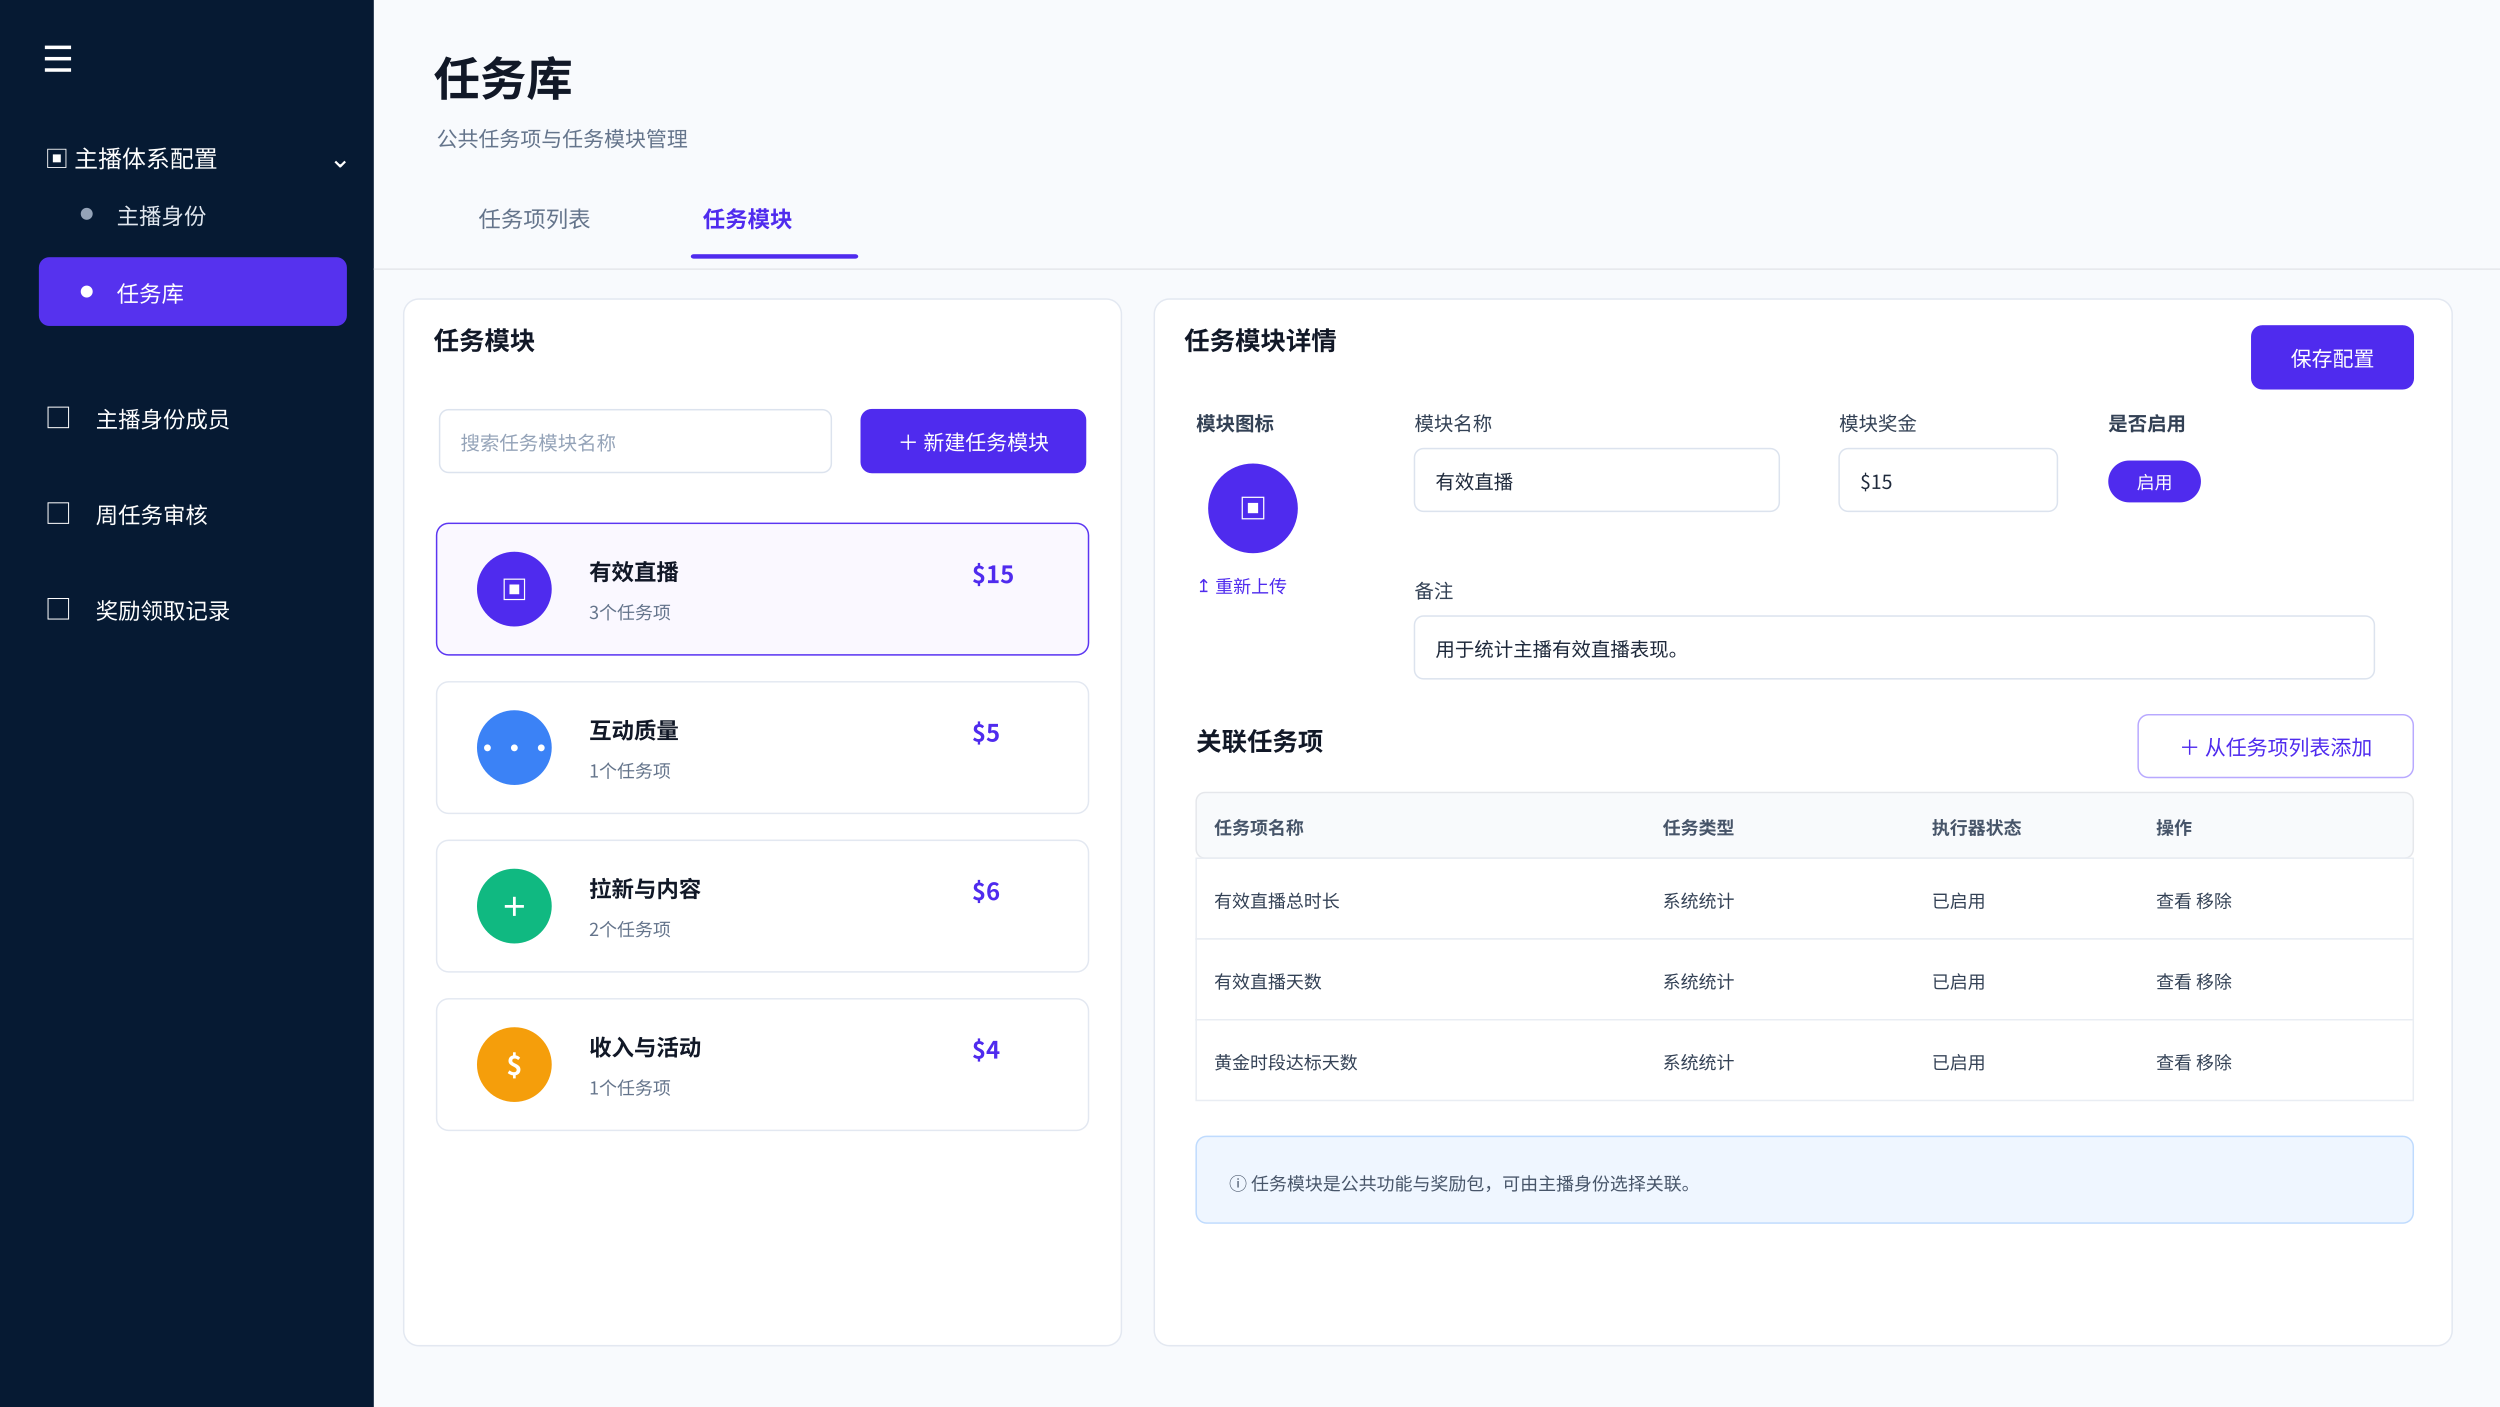
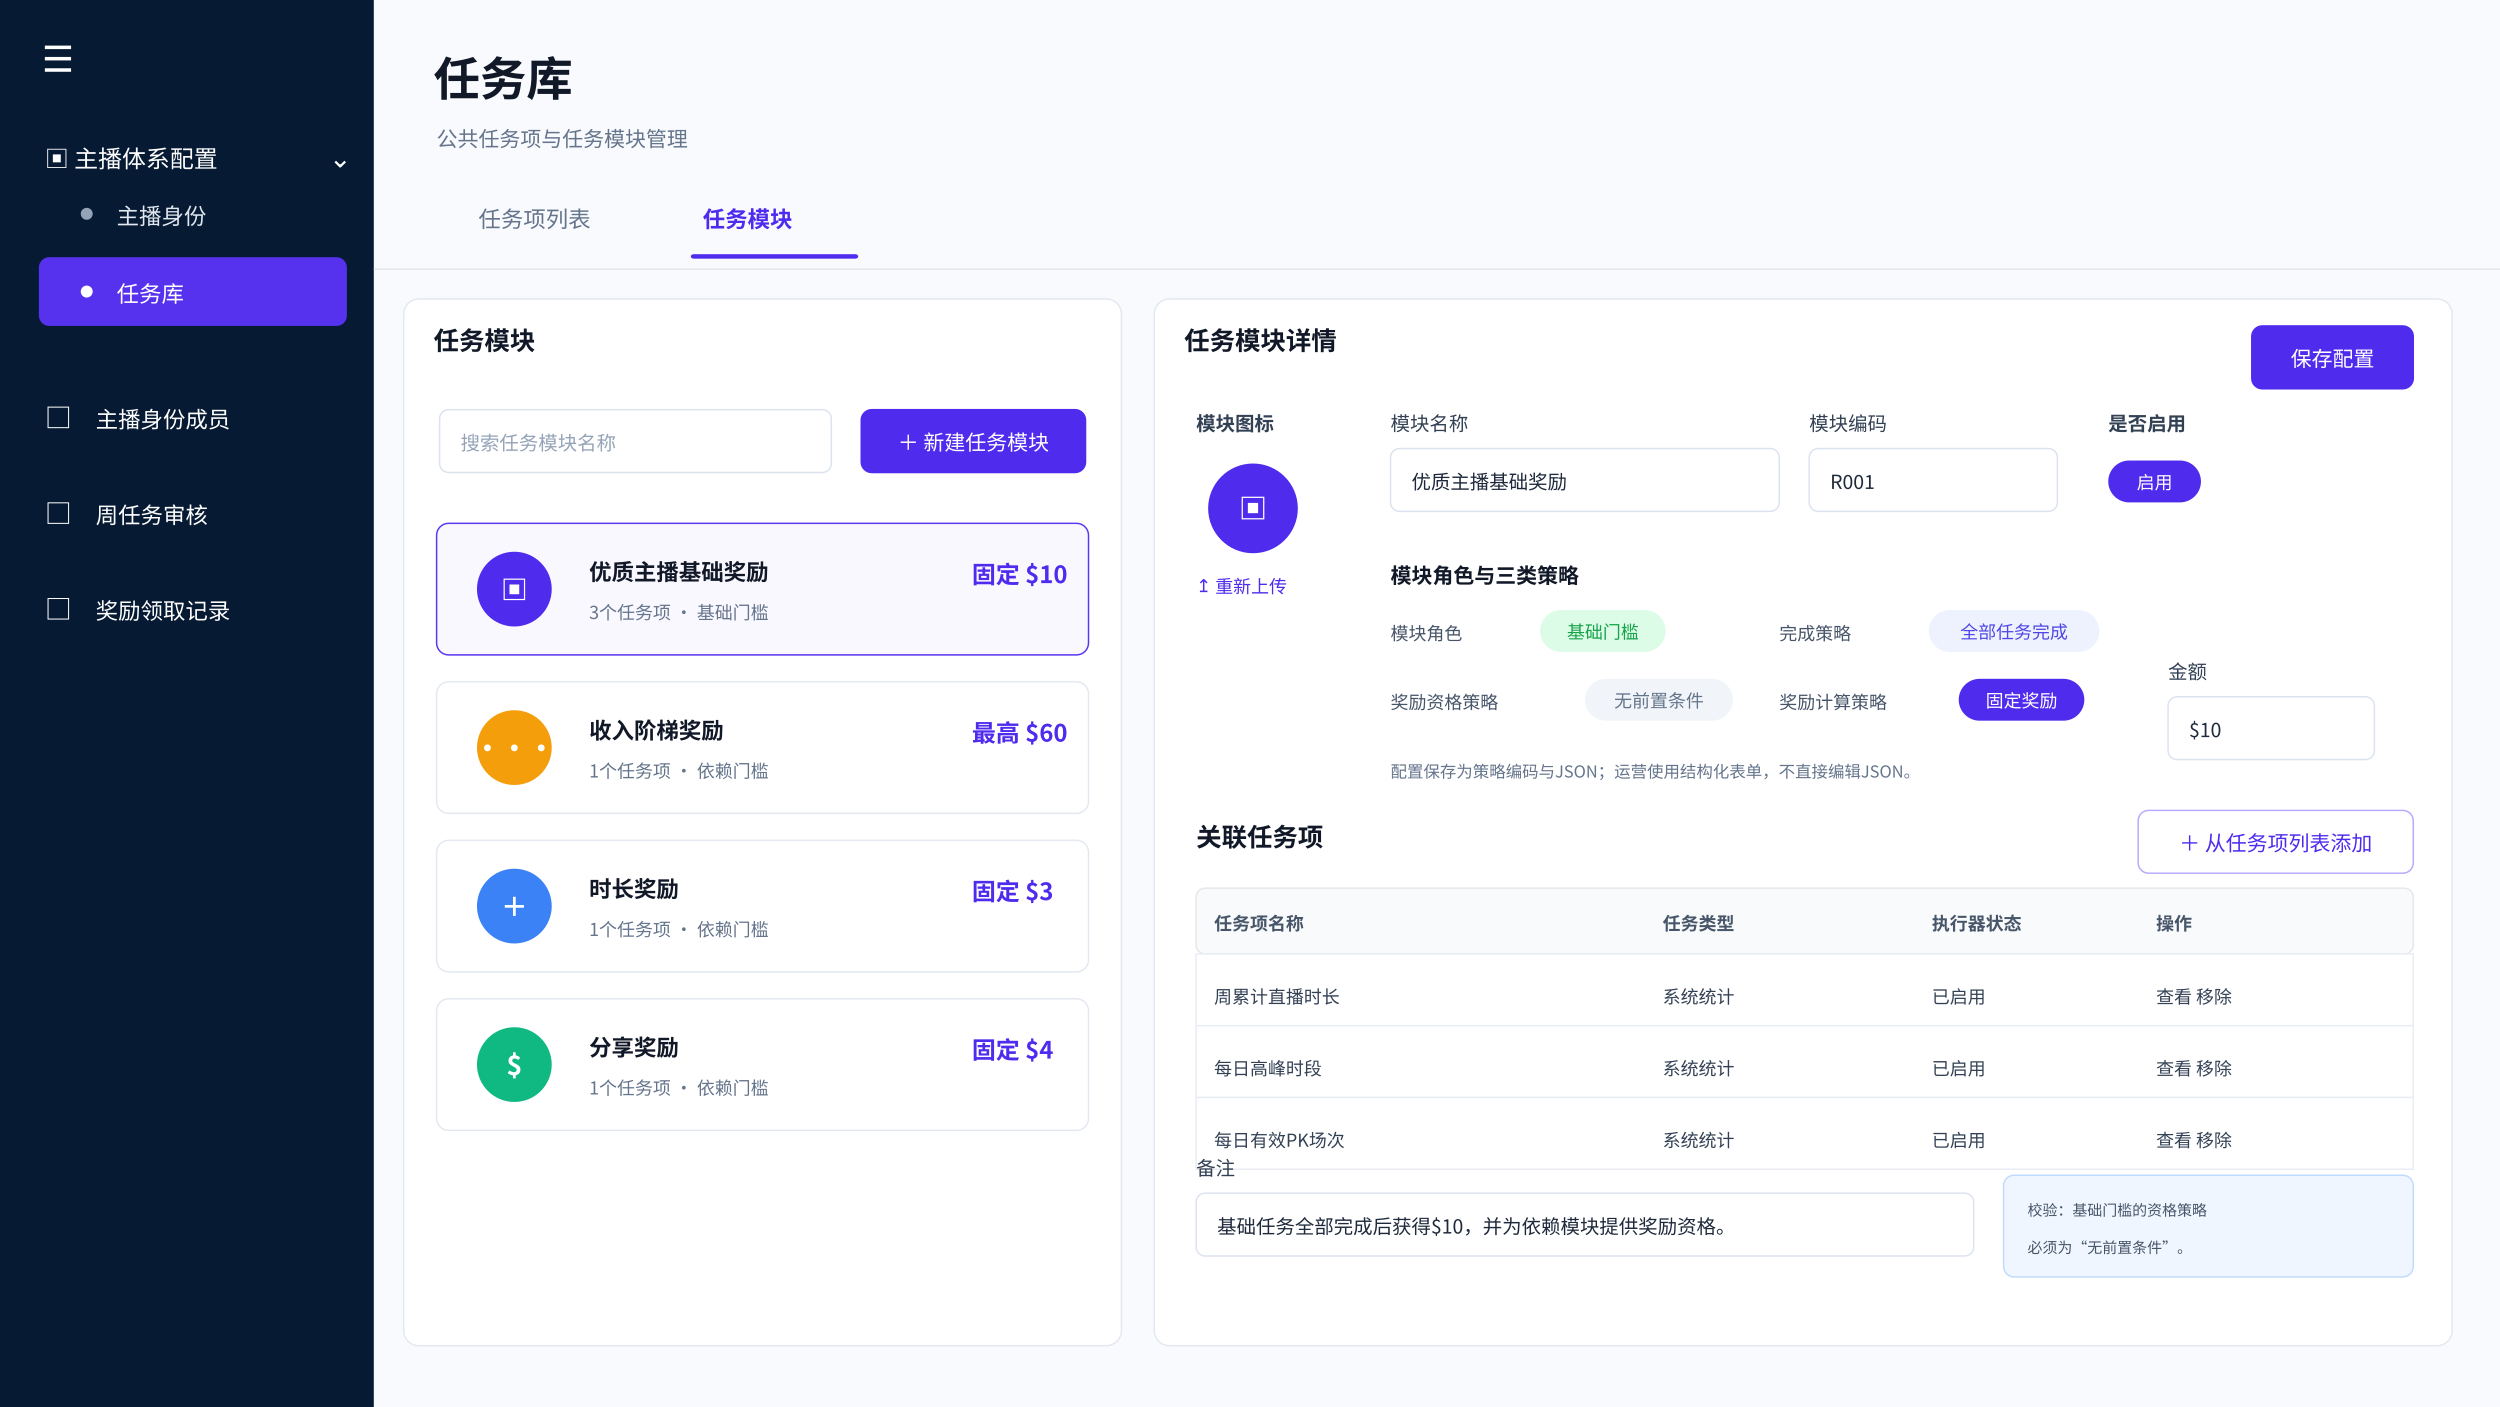
<svg xmlns="http://www.w3.org/2000/svg" width="1672" height="941" viewBox="0 0 1672 941">
  <defs>
    <linearGradient id="purpleGradient" x1="0" y1="0" x2="1" y2="1">
      <stop offset="0" stop-color="#8B5CF6" />
      <stop offset="1" stop-color="#4F2BEE" />
    </linearGradient>
    <linearGradient id="softPurple" x1="0" y1="0" x2="1" y2="1">
      <stop offset="0" stop-color="#F5F1FF" />
      <stop offset="1" stop-color="#E9E2FF" />
    </linearGradient>
    <filter id="softShadow" x="-20%" y="-20%" width="140%" height="160%">
      <feDropShadow dx="0" dy="8" stdDeviation="10" flood-color="#4C1D95" flood-opacity="0.12" />
    </filter>
  </defs>
  <style>text{font-family:"Microsoft YaHei","PingFang SC","Noto Sans CJK SC",Arial,sans-serif}.shadow{filter:url(#softShadow)}</style>
  <rect x="0" y="0" width="1672" height="941" rx="0" fill="#F8FAFD" stroke="none" stroke-width="1" />
  <rect x="0" y="0" width="250" height="941" rx="0" fill="#061A33" stroke="none" stroke-width="1" />
  <text x="28" y="48" font-size="24" fill="#FFFFFF" font-weight="400" text-anchor="start">☰</text>
  <text x="30" y="112" font-size="16" fill="#FFFFFF" font-weight="500" text-anchor="start">▣  主播体系配置</text>
  <text x="220" y="112" font-size="18" fill="#FFFFFF" font-weight="400" text-anchor="start">⌄</text>
  <circle cx="58" cy="143" r="4" fill="#94A3B8" stroke="none" stroke-width="1" />
  <text x="78" y="150" font-size="15" fill="#E2E8F0" font-weight="500" text-anchor="start">主播身份</text>
  <rect x="26" y="172" width="206" height="46" rx="7" fill="#5632EE" stroke="none" stroke-width="1" />
  <circle cx="58" cy="195" r="4" fill="#FFFFFF" stroke="none" stroke-width="1" />
  <text x="78" y="202" font-size="15" fill="#FFFFFF" font-weight="500" text-anchor="start">任务库</text>
  <text x="30" y="286" font-size="18" fill="#FFFFFF" font-weight="400" text-anchor="start">□</text>
  <text x="64" y="286" font-size="15" fill="#FFFFFF" font-weight="500" text-anchor="start">主播身份成员</text>
  <text x="30" y="350" font-size="18" fill="#FFFFFF" font-weight="400" text-anchor="start">□</text>
  <text x="64" y="350" font-size="15" fill="#FFFFFF" font-weight="500" text-anchor="start">周任务审核</text>
  <text x="30" y="414" font-size="18" fill="#FFFFFF" font-weight="400" text-anchor="start">□</text>
  <text x="64" y="414" font-size="15" fill="#FFFFFF" font-weight="500" text-anchor="start">奖励领取记录</text>
  <text x="290" y="64" font-size="31" fill="#111827" font-weight="700" text-anchor="start">任务库</text>
  <text x="292" y="98" font-size="14" fill="#64748B" font-weight="400" text-anchor="start">公共任务项与任务模块管理</text>
  <text x="320" y="152" font-size="15" fill="#64748B" font-weight="400" text-anchor="start">任务项列表</text>
  <text x="470" y="152" font-size="15" fill="#4F2BEE" font-weight="600" text-anchor="start">任务模块</text>
  <rect x="462" y="170" width="112" height="3" rx="2" fill="#4F2BEE" stroke="none" stroke-width="1" />
  <line x1="250" y1="180" x2="1672" y2="180" stroke="#E5E7EB" stroke-width="1" />
  <rect x="270" y="200" width="480" height="700" rx="10" fill="#FFFFFF" stroke="#E3E8F1" stroke-width="1" />
  <text x="290" y="234" font-size="17" fill="#111827" font-weight="600" text-anchor="start">任务模块</text>
  <text x="294" y="262" font-size="13" fill="#334155" font-weight="500" text-anchor="start" />
  <rect x="294" y="274" width="262" height="42" rx="6" fill="#FFFFFF" stroke="#DCE3EE" stroke-width="1" />
  <text x="308" y="301" font-size="13" fill="#94A3B8" font-weight="400" text-anchor="start">搜索任务模块名称</text>
  <rect x="576" y="274" width="150" height="42" rx="7" fill="#4F2BEE" stroke="#4F2BEE" stroke-width="1" />
  <text x="651" y="301" font-size="14" fill="#FFFFFF" font-weight="500" text-anchor="middle">＋ 新建任务模块</text>
  <rect x="292" y="350" width="436" height="88" rx="8" fill="#FAF8FF" stroke="#5B36F2" stroke-width="1" />
  <circle cx="344" cy="394" r="25" fill="#4F2BEE" stroke="none" stroke-width="1" />
  <text x="344" y="401" font-size="18" fill="#FFFFFF" font-weight="600" text-anchor="middle">▣</text>
-   <text x="394" y="388" font-size="15" fill="#111827" font-weight="600" text-anchor="start">有效直播</text>
-   <text x="394" y="414" font-size="12" fill="#64748B" font-weight="400" text-anchor="start">3个任务项</text>
-   <text x="650" y="390" font-size="16" fill="#4F2BEE" font-weight="600" text-anchor="start">$15</text>
+   <text x="394" y="388" font-size="15" fill="#111827" font-weight="600" text-anchor="start">优质主播基础奖励</text>
+   <text x="394" y="414" font-size="12" fill="#64748B" font-weight="400" text-anchor="start">3个任务项 · 基础门槛</text>
+   <text x="650" y="390" font-size="16" fill="#4F2BEE" font-weight="600" text-anchor="start">固定 $10</text>
  <rect x="292" y="456" width="436" height="88" rx="8" fill="#FFFFFF" stroke="#E3E8F1" stroke-width="1" />
-   <circle cx="344" cy="500" r="25" fill="#3B82F6" stroke="none" stroke-width="1" />
+   <circle cx="344" cy="500" r="25" fill="#F59E0B" stroke="none" stroke-width="1" />
  <text x="344" y="507" font-size="18" fill="#FFFFFF" font-weight="600" text-anchor="middle">···</text>
-   <text x="394" y="494" font-size="15" fill="#111827" font-weight="600" text-anchor="start">互动质量</text>
-   <text x="394" y="520" font-size="12" fill="#64748B" font-weight="400" text-anchor="start">1个任务项</text>
-   <text x="650" y="496" font-size="16" fill="#4F2BEE" font-weight="600" text-anchor="start">$5</text>
+   <text x="394" y="494" font-size="15" fill="#111827" font-weight="600" text-anchor="start">收入阶梯奖励</text>
+   <text x="394" y="520" font-size="12" fill="#64748B" font-weight="400" text-anchor="start">1个任务项 · 依赖门槛</text>
+   <text x="650" y="496" font-size="16" fill="#4F2BEE" font-weight="600" text-anchor="start">最高 $60</text>
  <rect x="292" y="562" width="436" height="88" rx="8" fill="#FFFFFF" stroke="#E3E8F1" stroke-width="1" />
-   <circle cx="344" cy="606" r="25" fill="#10B981" stroke="none" stroke-width="1" />
+   <circle cx="344" cy="606" r="25" fill="#3B82F6" stroke="none" stroke-width="1" />
  <text x="344" y="613" font-size="18" fill="#FFFFFF" font-weight="600" text-anchor="middle">＋</text>
-   <text x="394" y="600" font-size="15" fill="#111827" font-weight="600" text-anchor="start">拉新与内容</text>
-   <text x="394" y="626" font-size="12" fill="#64748B" font-weight="400" text-anchor="start">2个任务项</text>
-   <text x="650" y="602" font-size="16" fill="#4F2BEE" font-weight="600" text-anchor="start">$6</text>
+   <text x="394" y="600" font-size="15" fill="#111827" font-weight="600" text-anchor="start">时长奖励</text>
+   <text x="394" y="626" font-size="12" fill="#64748B" font-weight="400" text-anchor="start">1个任务项 · 依赖门槛</text>
+   <text x="650" y="602" font-size="16" fill="#4F2BEE" font-weight="600" text-anchor="start">固定 $3</text>
  <rect x="292" y="668" width="436" height="88" rx="8" fill="#FFFFFF" stroke="#E3E8F1" stroke-width="1" />
-   <circle cx="344" cy="712" r="25" fill="#F59E0B" stroke="none" stroke-width="1" />
+   <circle cx="344" cy="712" r="25" fill="#10B981" stroke="none" stroke-width="1" />
  <text x="344" y="719" font-size="18" fill="#FFFFFF" font-weight="600" text-anchor="middle">$</text>
-   <text x="394" y="706" font-size="15" fill="#111827" font-weight="600" text-anchor="start">收入与活动</text>
-   <text x="394" y="732" font-size="12" fill="#64748B" font-weight="400" text-anchor="start">1个任务项</text>
-   <text x="650" y="708" font-size="16" fill="#4F2BEE" font-weight="600" text-anchor="start">$4</text>
+   <text x="394" y="706" font-size="15" fill="#111827" font-weight="600" text-anchor="start">分享奖励</text>
+   <text x="394" y="732" font-size="12" fill="#64748B" font-weight="400" text-anchor="start">1个任务项 · 依赖门槛</text>
+   <text x="650" y="708" font-size="16" fill="#4F2BEE" font-weight="600" text-anchor="start">固定 $4</text>
  <rect x="772" y="200" width="868" height="700" rx="10" fill="#FFFFFF" stroke="#E3E8F1" stroke-width="1" />
  <text x="792" y="234" font-size="17" fill="#111827" font-weight="600" text-anchor="start">任务模块详情</text>
  <rect x="1506" y="218" width="108" height="42" rx="7" fill="#4F2BEE" stroke="#4F2BEE" stroke-width="1" />
  <text x="1560" y="245" font-size="14" fill="#FFFFFF" font-weight="500" text-anchor="middle">保存配置</text>
  <text x="800" y="288" font-size="13" fill="#334155" font-weight="600" text-anchor="start">模块图标</text>
  <circle cx="838" cy="340" r="30" fill="#4F2BEE" stroke="none" stroke-width="1" />
  <text x="838" y="347" font-size="19" fill="#FFFFFF" font-weight="600" text-anchor="middle">▣</text>
  <text x="800" y="396" font-size="12" fill="#4F2BEE" font-weight="500" text-anchor="start">↥ 重新上传</text>
-   <text x="946" y="288" font-size="13" fill="#334155" font-weight="500" text-anchor="start">模块名称</text>
-   <rect x="946" y="300" width="244" height="42" rx="6" fill="#FFFFFF" stroke="#DCE3EE" stroke-width="1" />
-   <text x="960" y="327" font-size="13" fill="#1E293B" font-weight="400" text-anchor="start">有效直播</text>
-   <text x="1230" y="288" font-size="13" fill="#334155" font-weight="500" text-anchor="start">模块奖金</text>
-   <rect x="1230" y="300" width="146" height="42" rx="6" fill="#FFFFFF" stroke="#DCE3EE" stroke-width="1" />
-   <text x="1244" y="327" font-size="13" fill="#1E293B" font-weight="400" text-anchor="start">$15</text>
+   <text x="930" y="288" font-size="13" fill="#334155" font-weight="500" text-anchor="start">模块名称</text>
+   <rect x="930" y="300" width="260" height="42" rx="6" fill="#FFFFFF" stroke="#DCE3EE" stroke-width="1" />
+   <text x="944" y="327" font-size="13" fill="#1E293B" font-weight="400" text-anchor="start">优质主播基础奖励</text>
+   <text x="1210" y="288" font-size="13" fill="#334155" font-weight="500" text-anchor="start">模块编码</text>
+   <rect x="1210" y="300" width="166" height="42" rx="6" fill="#FFFFFF" stroke="#DCE3EE" stroke-width="1" />
+   <text x="1224" y="327" font-size="13" fill="#1E293B" font-weight="400" text-anchor="start">R001</text>
  <text x="1410" y="288" font-size="13" fill="#334155" font-weight="600" text-anchor="start">是否启用</text>
  <rect x="1410" y="308" width="62" height="28" rx="14" fill="#4F2BEE" stroke="none" stroke-width="1" />
  <text x="1441" y="327" font-size="12" fill="#FFFFFF" font-weight="500" text-anchor="middle">启用</text>
-   <text x="946" y="400" font-size="13" fill="#334155" font-weight="500" text-anchor="start">备注</text>
-   <rect x="946" y="412" width="642" height="42" rx="6" fill="#FFFFFF" stroke="#DCE3EE" stroke-width="1" />
-   <text x="960" y="439" font-size="13" fill="#1E293B" font-weight="400" text-anchor="start">用于统计主播有效直播表现。</text>
-   <text x="800" y="502" font-size="17" fill="#111827" font-weight="600" text-anchor="start">关联任务项</text>
-   <rect x="1430" y="478" width="184" height="42" rx="7" fill="#FFFFFF" stroke="#B8A9FF" stroke-width="1" />
-   <text x="1522" y="505" font-size="14" fill="#4F2BEE" font-weight="500" text-anchor="middle">＋ 从任务项列表添加</text>
-   <rect x="800" y="530" width="814" height="44" rx="6" fill="#F8FAFC" stroke="#E5E7EB" stroke-width="1" />
-   <text x="812" y="558" font-size="12" fill="#475569" font-weight="600" text-anchor="start">任务项名称</text>
-   <text x="1112" y="558" font-size="12" fill="#475569" font-weight="600" text-anchor="start">任务类型</text>
-   <text x="1292" y="558" font-size="12" fill="#475569" font-weight="600" text-anchor="start">执行器状态</text>
-   <text x="1442" y="558" font-size="12" fill="#475569" font-weight="600" text-anchor="start">操作</text>
-   <rect x="800" y="574" width="814" height="54" rx="0" fill="#FFFFFF" stroke="#E9EDF3" stroke-width="1" />
-   <text x="812" y="607" font-size="12" fill="#334155" font-weight="400" text-anchor="start">有效直播总时长</text>
-   <text x="1112" y="607" font-size="12" fill="#334155" font-weight="400" text-anchor="start">系统统计</text>
-   <text x="1292" y="607" font-size="12" fill="#334155" font-weight="400" text-anchor="start">已启用</text>
-   <text x="1442" y="607" font-size="12" fill="#334155" font-weight="400" text-anchor="start">查看   移除</text>
-   <rect x="800" y="628" width="814" height="54" rx="0" fill="#FFFFFF" stroke="#E9EDF3" stroke-width="1" />
-   <text x="812" y="661" font-size="12" fill="#334155" font-weight="400" text-anchor="start">有效直播天数</text>
-   <text x="1112" y="661" font-size="12" fill="#334155" font-weight="400" text-anchor="start">系统统计</text>
-   <text x="1292" y="661" font-size="12" fill="#334155" font-weight="400" text-anchor="start">已启用</text>
-   <text x="1442" y="661" font-size="12" fill="#334155" font-weight="400" text-anchor="start">查看   移除</text>
-   <rect x="800" y="682" width="814" height="54" rx="0" fill="#FFFFFF" stroke="#E9EDF3" stroke-width="1" />
-   <text x="812" y="715" font-size="12" fill="#334155" font-weight="400" text-anchor="start">黄金时段达标天数</text>
-   <text x="1112" y="715" font-size="12" fill="#334155" font-weight="400" text-anchor="start">系统统计</text>
-   <text x="1292" y="715" font-size="12" fill="#334155" font-weight="400" text-anchor="start">已启用</text>
-   <text x="1442" y="715" font-size="12" fill="#334155" font-weight="400" text-anchor="start">查看   移除</text>
-   <rect x="800" y="760" width="814" height="58" rx="7" fill="#EFF6FF" stroke="#BFDBFE" stroke-width="1" />
-   <text x="822" y="796" font-size="12" fill="#475569" font-weight="400" text-anchor="start">ⓘ 任务模块是公共功能与奖励包，可由主播身份选择关联。</text>
+   <text x="930" y="390" font-size="14" fill="#111827" font-weight="600" text-anchor="start">模块角色与三类策略</text>
+   <text x="930" y="428" font-size="12" fill="#475569" font-weight="500" text-anchor="start">模块角色</text>
+   <rect x="1030" y="408" width="84" height="28" rx="14" fill="#DCFCE7" stroke="none" stroke-width="1" />
+   <text x="1072" y="427" font-size="12" fill="#16A34A" font-weight="500" text-anchor="middle">基础门槛</text>
+   <text x="1190" y="428" font-size="12" fill="#475569" font-weight="500" text-anchor="start">完成策略</text>
+   <rect x="1290" y="408" width="114" height="28" rx="14" fill="#EEF2FF" stroke="none" stroke-width="1" />
+   <text x="1347" y="427" font-size="12" fill="#4F46E5" font-weight="500" text-anchor="middle">全部任务完成</text>
+   <text x="930" y="474" font-size="12" fill="#475569" font-weight="500" text-anchor="start">奖励资格策略</text>
+   <rect x="1060" y="454" width="99" height="28" rx="14" fill="#F1F5F9" stroke="none" stroke-width="1" />
+   <text x="1109.5" y="473" font-size="12" fill="#64748B" font-weight="500" text-anchor="middle">无前置条件</text>
+   <text x="1190" y="474" font-size="12" fill="#475569" font-weight="500" text-anchor="start">奖励计算策略</text>
+   <rect x="1310" y="454" width="84" height="28" rx="14" fill="#4F2BEE" stroke="none" stroke-width="1" />
+   <text x="1352" y="473" font-size="12" fill="#FFFFFF" font-weight="500" text-anchor="middle">固定奖励</text>
+   <text x="1450" y="454" font-size="13" fill="#334155" font-weight="500" text-anchor="start">金额</text>
+   <rect x="1450" y="466" width="138" height="42" rx="6" fill="#FFFFFF" stroke="#DCE3EE" stroke-width="1" />
+   <text x="1464" y="493" font-size="13" fill="#1E293B" font-weight="400" text-anchor="start">$10</text>
+   <text x="930" y="520" font-size="11" fill="#64748B" font-weight="400" text-anchor="start">配置保存为策略编码与JSON；运营使用结构化表单，不直接编辑JSON。</text>
+   <text x="800" y="566" font-size="17" fill="#111827" font-weight="600" text-anchor="start">关联任务项</text>
+   <rect x="1430" y="542" width="184" height="42" rx="7" fill="#FFFFFF" stroke="#B8A9FF" stroke-width="1" />
+   <text x="1522" y="569" font-size="14" fill="#4F2BEE" font-weight="500" text-anchor="middle">＋ 从任务项列表添加</text>
+   <rect x="800" y="594" width="814" height="44" rx="6" fill="#F8FAFC" stroke="#E5E7EB" stroke-width="1" />
+   <text x="812" y="622" font-size="12" fill="#475569" font-weight="600" text-anchor="start">任务项名称</text>
+   <text x="1112" y="622" font-size="12" fill="#475569" font-weight="600" text-anchor="start">任务类型</text>
+   <text x="1292" y="622" font-size="12" fill="#475569" font-weight="600" text-anchor="start">执行器状态</text>
+   <text x="1442" y="622" font-size="12" fill="#475569" font-weight="600" text-anchor="start">操作</text>
+   <rect x="800" y="638" width="814" height="48" rx="0" fill="#FFFFFF" stroke="#E9EDF3" stroke-width="1" />
+   <text x="812" y="671" font-size="12" fill="#334155" font-weight="400" text-anchor="start">周累计直播时长</text>
+   <text x="1112" y="671" font-size="12" fill="#334155" font-weight="400" text-anchor="start">系统统计</text>
+   <text x="1292" y="671" font-size="12" fill="#334155" font-weight="400" text-anchor="start">已启用</text>
+   <text x="1442" y="671" font-size="12" fill="#334155" font-weight="400" text-anchor="start">查看   移除</text>
+   <rect x="800" y="686" width="814" height="48" rx="0" fill="#FFFFFF" stroke="#E9EDF3" stroke-width="1" />
+   <text x="812" y="719" font-size="12" fill="#334155" font-weight="400" text-anchor="start">每日高峰时段</text>
+   <text x="1112" y="719" font-size="12" fill="#334155" font-weight="400" text-anchor="start">系统统计</text>
+   <text x="1292" y="719" font-size="12" fill="#334155" font-weight="400" text-anchor="start">已启用</text>
+   <text x="1442" y="719" font-size="12" fill="#334155" font-weight="400" text-anchor="start">查看   移除</text>
+   <rect x="800" y="734" width="814" height="48" rx="0" fill="#FFFFFF" stroke="#E9EDF3" stroke-width="1" />
+   <text x="812" y="767" font-size="12" fill="#334155" font-weight="400" text-anchor="start">每日有效PK场次</text>
+   <text x="1112" y="767" font-size="12" fill="#334155" font-weight="400" text-anchor="start">系统统计</text>
+   <text x="1292" y="767" font-size="12" fill="#334155" font-weight="400" text-anchor="start">已启用</text>
+   <text x="1442" y="767" font-size="12" fill="#334155" font-weight="400" text-anchor="start">查看   移除</text>
+   <text x="800" y="786" font-size="13" fill="#334155" font-weight="500" text-anchor="start">备注</text>
+   <rect x="800" y="798" width="520" height="42" rx="6" fill="#FFFFFF" stroke="#DCE3EE" stroke-width="1" />
+   <text x="814" y="825" font-size="13" fill="#1E293B" font-weight="400" text-anchor="start">基础任务全部完成后获得$10，并为依赖模块提供奖励资格。</text>
+   <rect x="1340" y="786" width="274" height="68" rx="7" fill="#EFF6FF" stroke="#BFDBFE" stroke-width="1" />
+   <text x="1356" y="813" font-size="10" fill="#475569" font-weight="500" text-anchor="start">校验：基础门槛的资格策略</text>
+   <text x="1356" y="838" font-size="10" fill="#475569" font-weight="400" text-anchor="start">必须为“无前置条件”。</text>
</svg>
